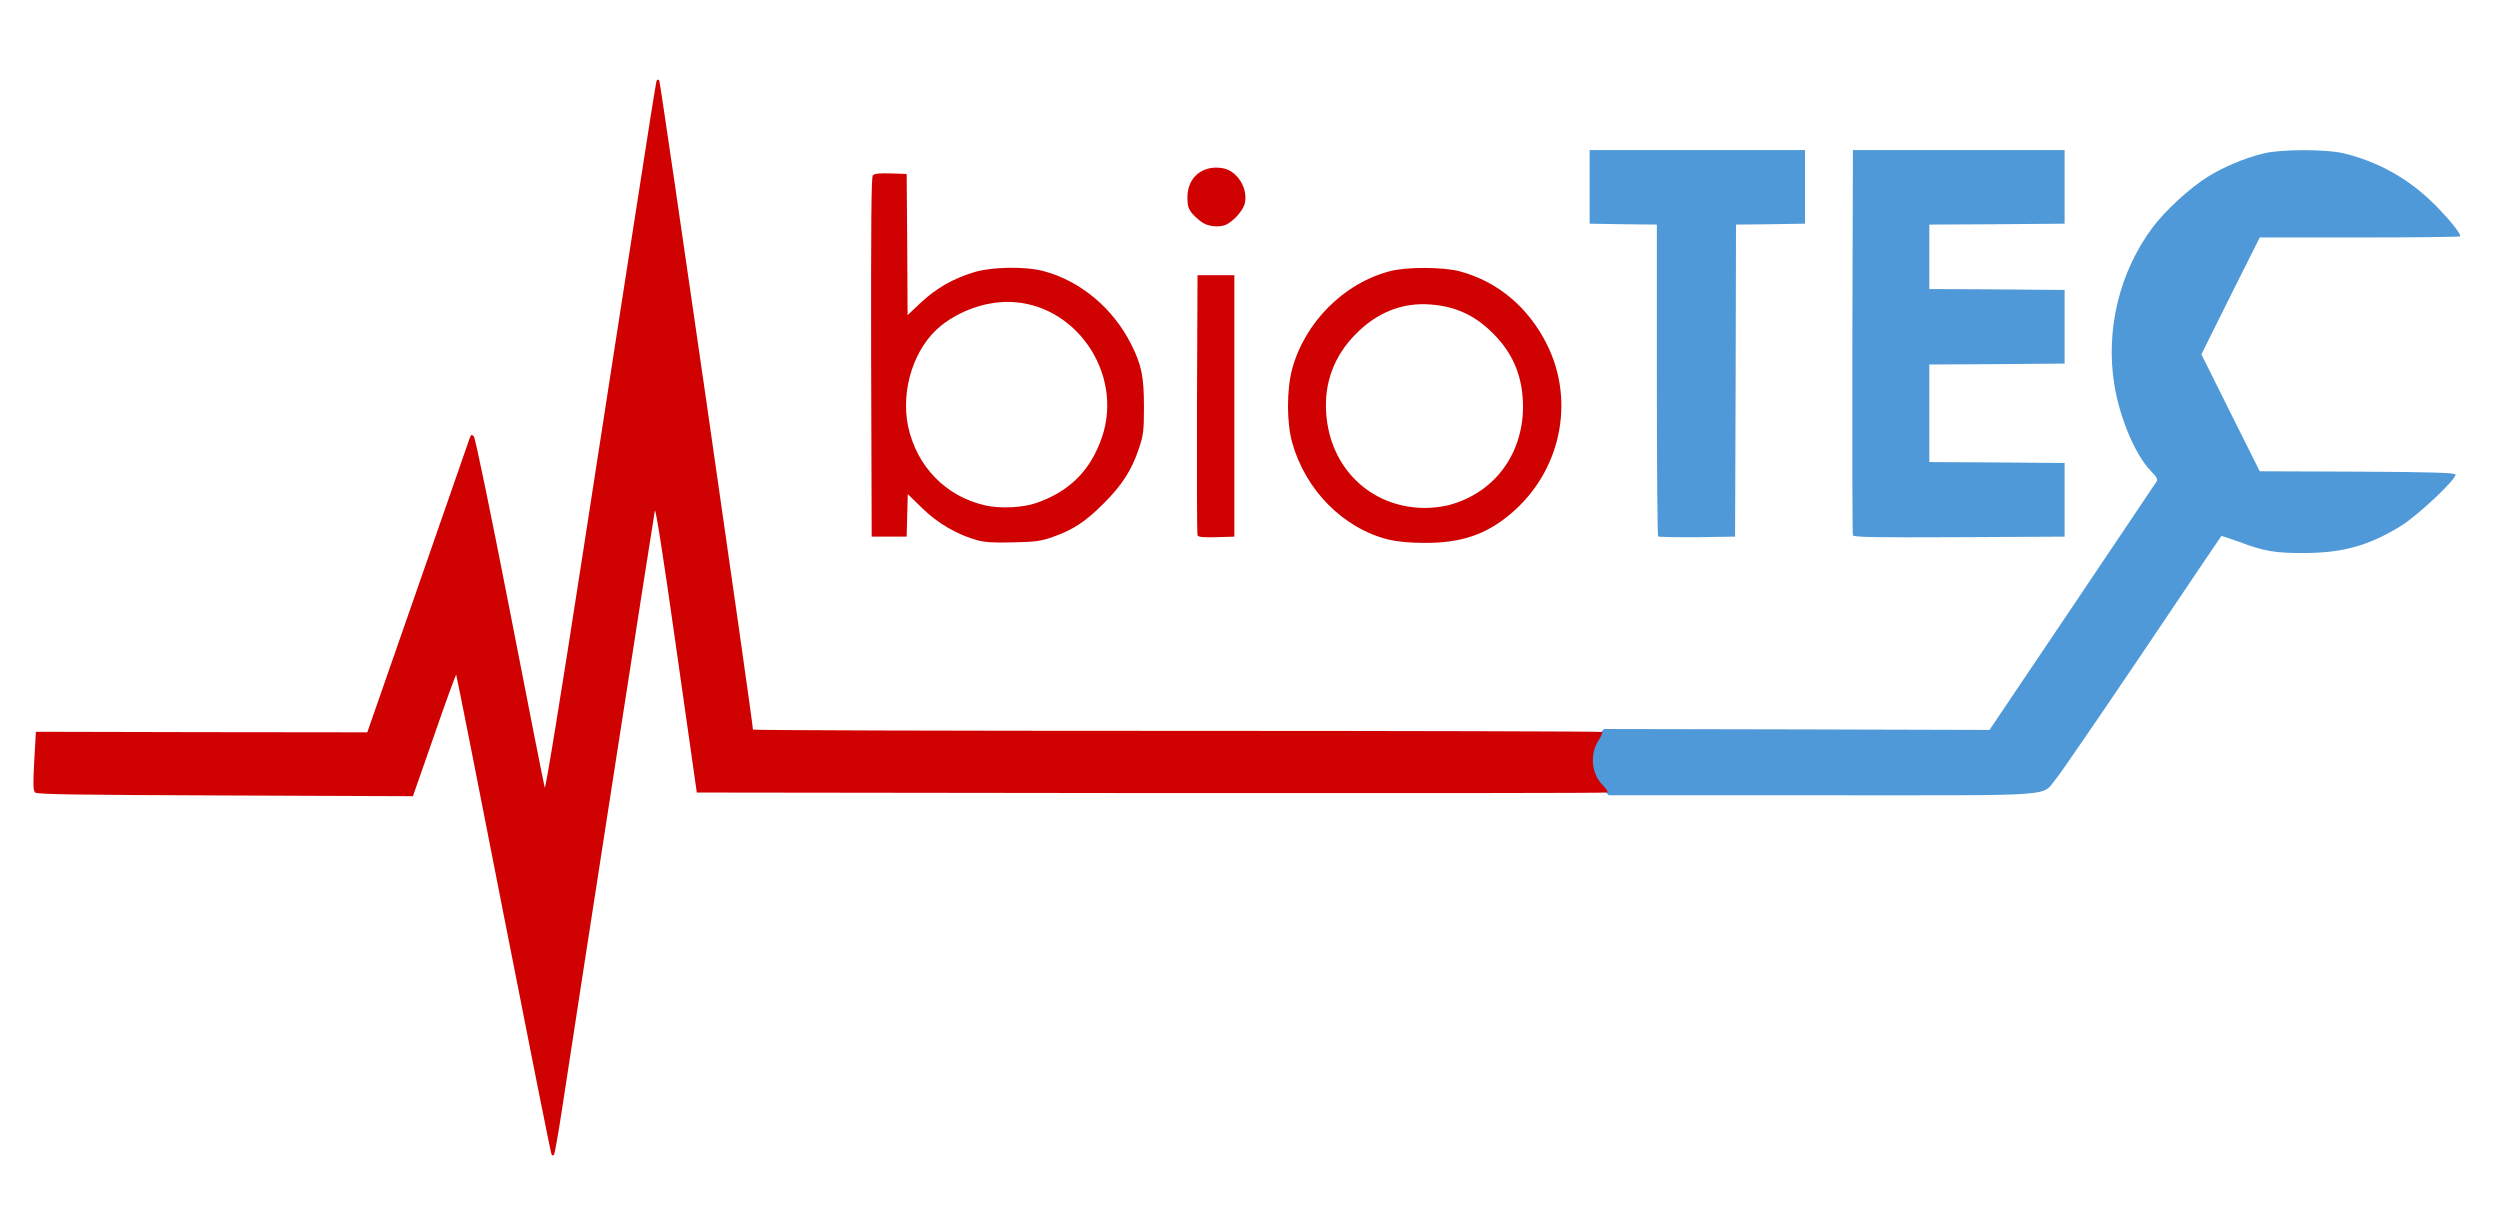
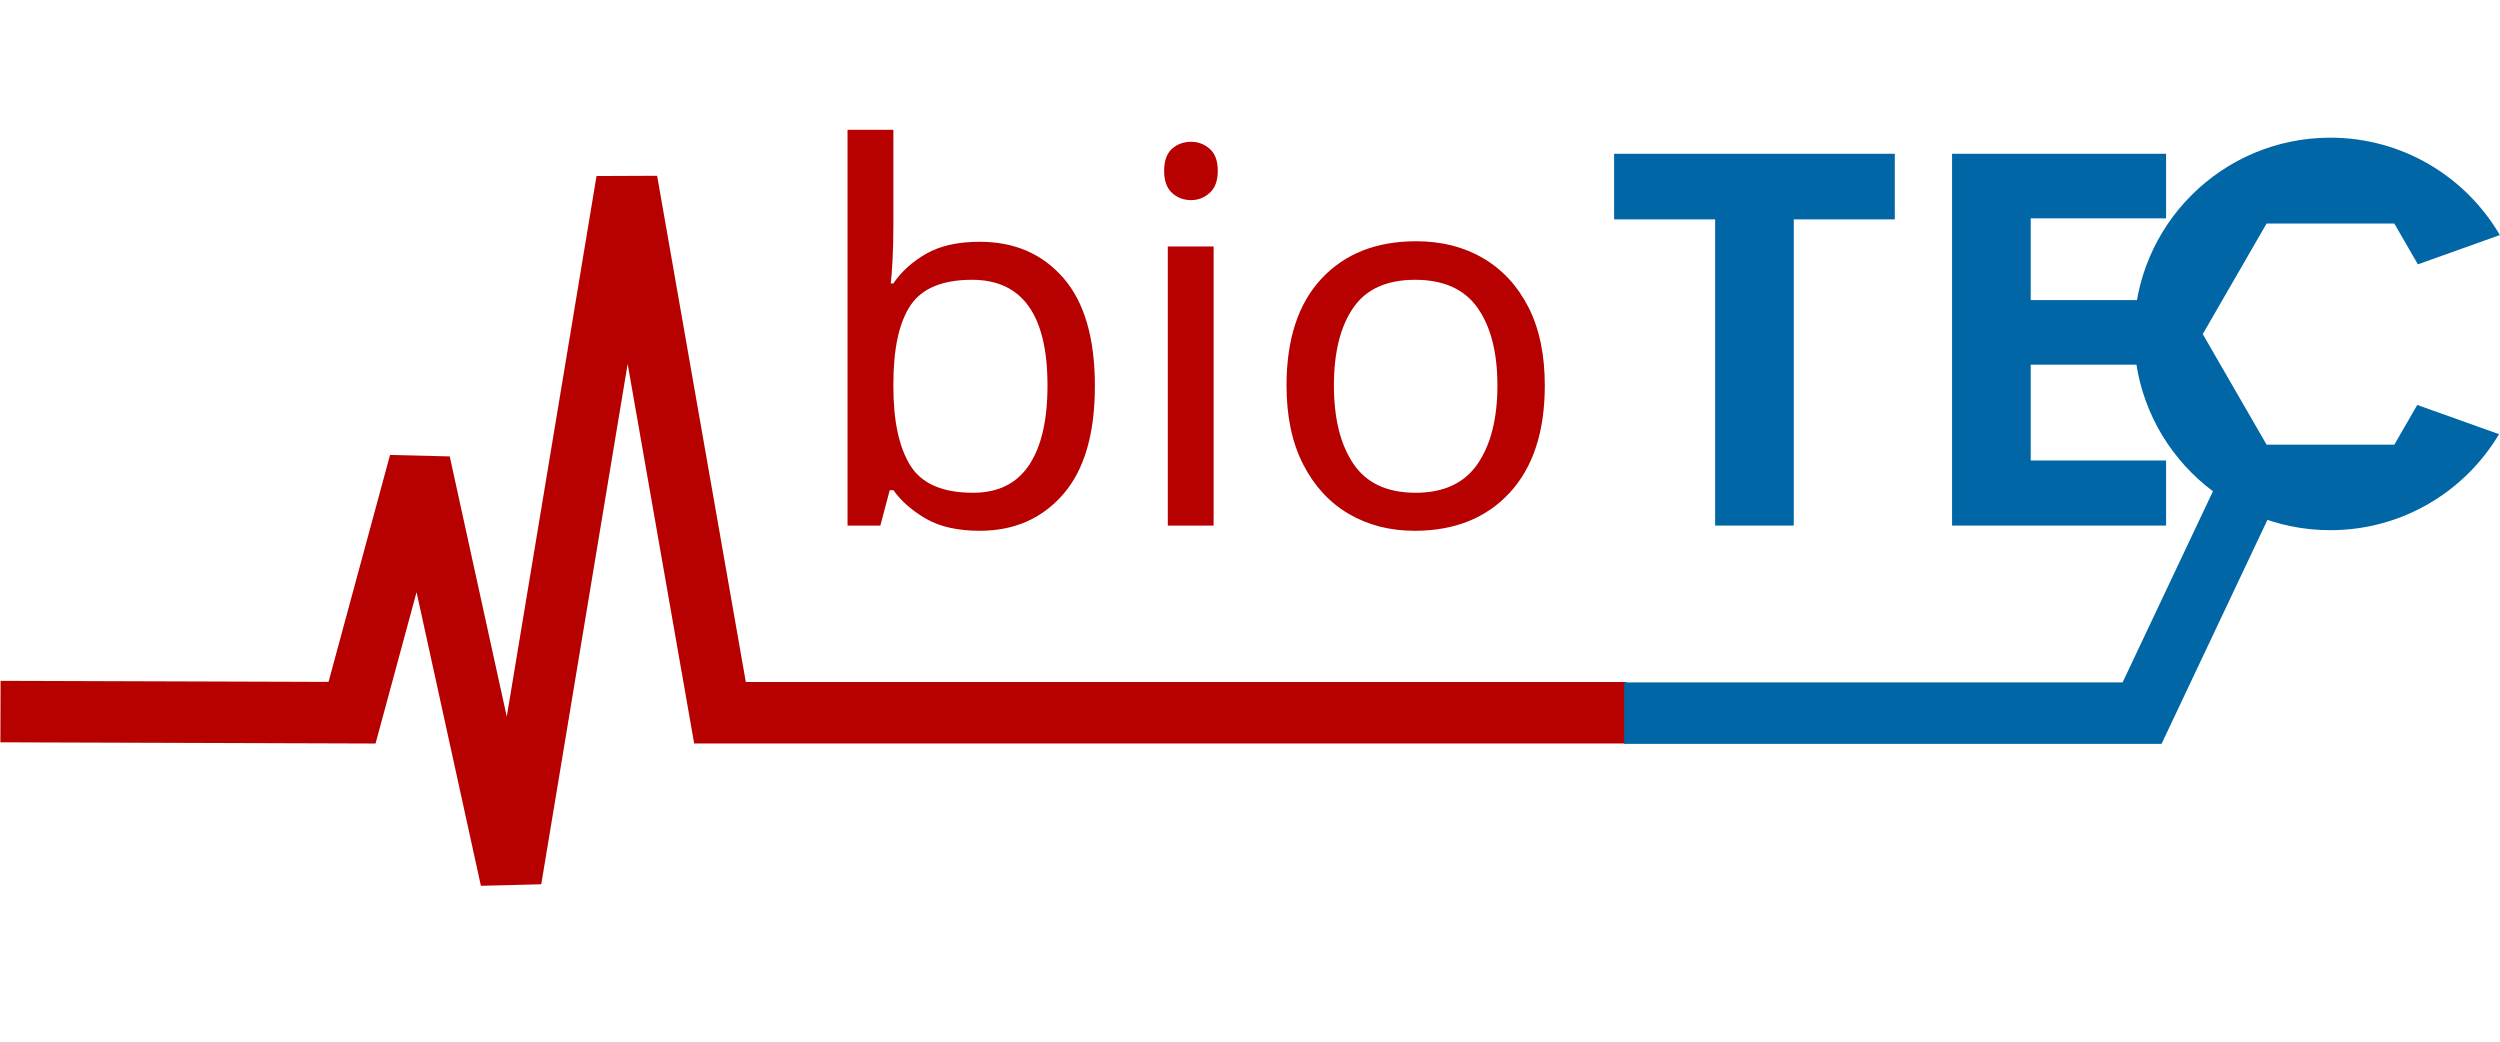
- <svg xmlns="http://www.w3.org/2000/svg" version="1.0" width="1358px" height="663px" viewBox="0 0 13580 6630" preserveAspectRatio="xMidYMid meet">
-   <g id="layer1" fill="#5099d8" stroke="none">
-     <path d="M8695 4276 c-81 -81 -87 -191 -14 -279 l31 -37 1047 2 1048 3 449 -667 c247 -367 453 -674 459 -683 7 -11 0 -25 -32 -57 -84 -87 -168 -285 -198 -468 -48 -299 27 -610 206 -852 70 -94 205 -218 302 -278 89 -55 199 -101 305 -127 93 -23 341 -23 434 0 179 44 336 129 468 254 86 81 173 186 163 197 -4 3 -250 6 -547 6 l-541 0 -159 317 -158 318 158 317 159 318 529 2 c417 2 530 6 534 16 7 23 -206 224 -298 280 -173 106 -313 145 -520 146 -162 1 -219 -9 -358 -61 -52 -19 -95 -33 -96 -31 -2 2 -195 288 -429 636 -235 348 -446 656 -469 683 -83 98 42 89 -1273 89 l-1156 0 -44 -44z" />
-     <path d="M9007 2914 c-4 -4 -7 -387 -7 -850 l0 -844 -182 -2 -183 -3 0 -200 0 -200 585 0 585 0 0 200 0 200 -187 3 -188 2 -2 848 -3 847 -206 3 c-113 1 -208 -1 -212 -4z" />
-     <path d="M10065 2908 c-3 -7 -4 -481 -3 -1053 l3 -1040 575 0 575 0 0 200 0 200 -367 3 -368 2 0 175 0 175 368 2 367 3 0 200 0 200 -367 3 -368 2 0 265 0 265 368 2 367 3 0 200 0 200 -573 3 c-453 2 -574 0 -577 -10z" />
-   </g>
-   <g id="layer2" fill="#d00101" stroke="none">
-     <path d="M2996 6271 c-4 -6 -121 -594 -261 -1307 -139 -712 -255 -1297 -257 -1299 -2 -2 -56 145 -119 328 l-116 332 -1019 -4 c-817 -3 -1022 -6 -1033 -16 -11 -11 -12 -42 -5 -172 l9 -158 900 2 900 1 274 -786 c150 -433 277 -798 282 -811 8 -21 12 -23 23 -10 8 8 93 421 196 949 100 514 185 946 189 958 4 15 85 -481 209 -1285 111 -719 245 -1585 298 -1923 52 -338 97 -621 100 -629 3 -10 8 -11 15 -4 7 7 508 3479 509 3526 0 4 1037 7 2303 7 1267 0 2306 3 2310 6 3 3 -5 23 -18 43 -51 76 -41 184 21 246 23 24 31 37 22 40 -7 3 -1122 4 -2478 3 l-2465 -3 -111 -780 c-72 -511 -113 -770 -117 -750 -6 28 -422 2708 -504 3250 -20 132 -40 244 -44 248 -3 5 -10 4 -13 -2z" />
-     <path d="M5310 2935 c-109 -30 -215 -91 -300 -174 l-79 -77 -3 115 -3 116 -95 0 -95 0 -3 -974 c-1 -726 1 -977 9 -988 9 -10 34 -13 98 -11 l86 3 3 383 2 384 74 -70 c83 -77 174 -129 286 -163 97 -30 280 -33 380 -6 199 53 377 202 475 398 56 111 69 175 69 339 0 129 -3 154 -27 225 -39 118 -91 199 -192 300 -99 99 -166 143 -277 182 -62 22 -94 27 -213 29 -102 3 -155 0 -195 -11z m320 -203 c181 -63 294 -177 356 -357 119 -351 -149 -735 -513 -735 -124 0 -259 48 -360 128 -147 117 -222 349 -180 549 47 217 205 380 418 428 81 19 205 13 279 -13z" />
-     <path d="M7542 2931 c-245 -61 -451 -268 -523 -528 -30 -106 -30 -284 -1 -395 68 -255 280 -469 532 -535 90 -24 291 -23 380 1 208 56 375 198 475 401 153 311 71 689 -199 916 -135 114 -270 159 -470 158 -80 0 -146 -7 -194 -18z m323 -186 c246 -63 405 -270 408 -530 1 -161 -50 -290 -159 -400 -99 -101 -206 -151 -344 -161 -152 -12 -290 43 -406 161 -117 118 -172 265 -160 430 20 297 241 511 531 514 39 1 98 -6 130 -14z" />
-     <path d="M6505 2908 c-3 -7 -4 -328 -3 -713 l3 -700 100 0 100 0 0 710 0 710 -98 3 c-72 2 -99 -1 -102 -10z" />
-     <path d="M6535 1211 c-17 -10 -43 -33 -58 -50 -22 -27 -27 -42 -27 -89 0 -110 84 -178 194 -158 79 15 138 113 117 194 -11 37 -56 89 -98 111 -33 17 -94 13 -128 -8z" />
+ <svg xmlns="http://www.w3.org/2000/svg" width="5185px" height="2161px" viewBox="0 0 5185 2161" version="1.1">
+   <defs />
+   <g id="Assets" stroke="none" stroke-width="1" fill="none" fill-rule="evenodd">
+     <g id="New-Logo" transform="translate(1, 0)">
+       <g id="New-Logo-1" transform="translate(0, 4)">
+         <text id="bioTE" font-family="CenturyGothic, Century Gothic" font-size="1080" font-weight="normal">
+           <tspan x="1665" y="1086.05" fill="#B70000">bio</tspan>
+           <tspan x="3325.078" y="1086.05" font-family="CenturyGothic-Bold, Century Gothic" font-weight="bold" fill="#0066A5">TE</tspan>
+         </text>
+         <polyline id="Path-3" stroke="#B70000" stroke-width="127.5" points="0 1471.794 729.13 1474.155 869.472 956.245 1058.653 1819.534 1299.068 371.55 1492.248 1474.155 3371.968 1474.155" />
+         <polyline id="Path-2" stroke="#0066A5" stroke-width="127.5" points="3367.5 1475.036 4441.637 1475.036 4700.945 926.55" />
+         <path d="M5183.687,483.498 L5013.701,544.245 L4964.794,459.535 L4699.931,459.535 L4567.5,688.912 L4699.931,918.29 L4964.794,918.29 L5012.373,835.881 L5182.007,896.502 C5111.023,1015.723 4980.852,1095.6 4832.025,1095.6 C4607.231,1095.6 4425,913.369 4425,688.575 C4425,463.781 4607.231,281.55 4832.025,281.55 C4982.035,281.55 5113.091,362.701 5183.687,483.498 Z" id="Angled-Hex" fill="#0066A5" />
+       </g>
+     </g>
  </g>
</svg>
